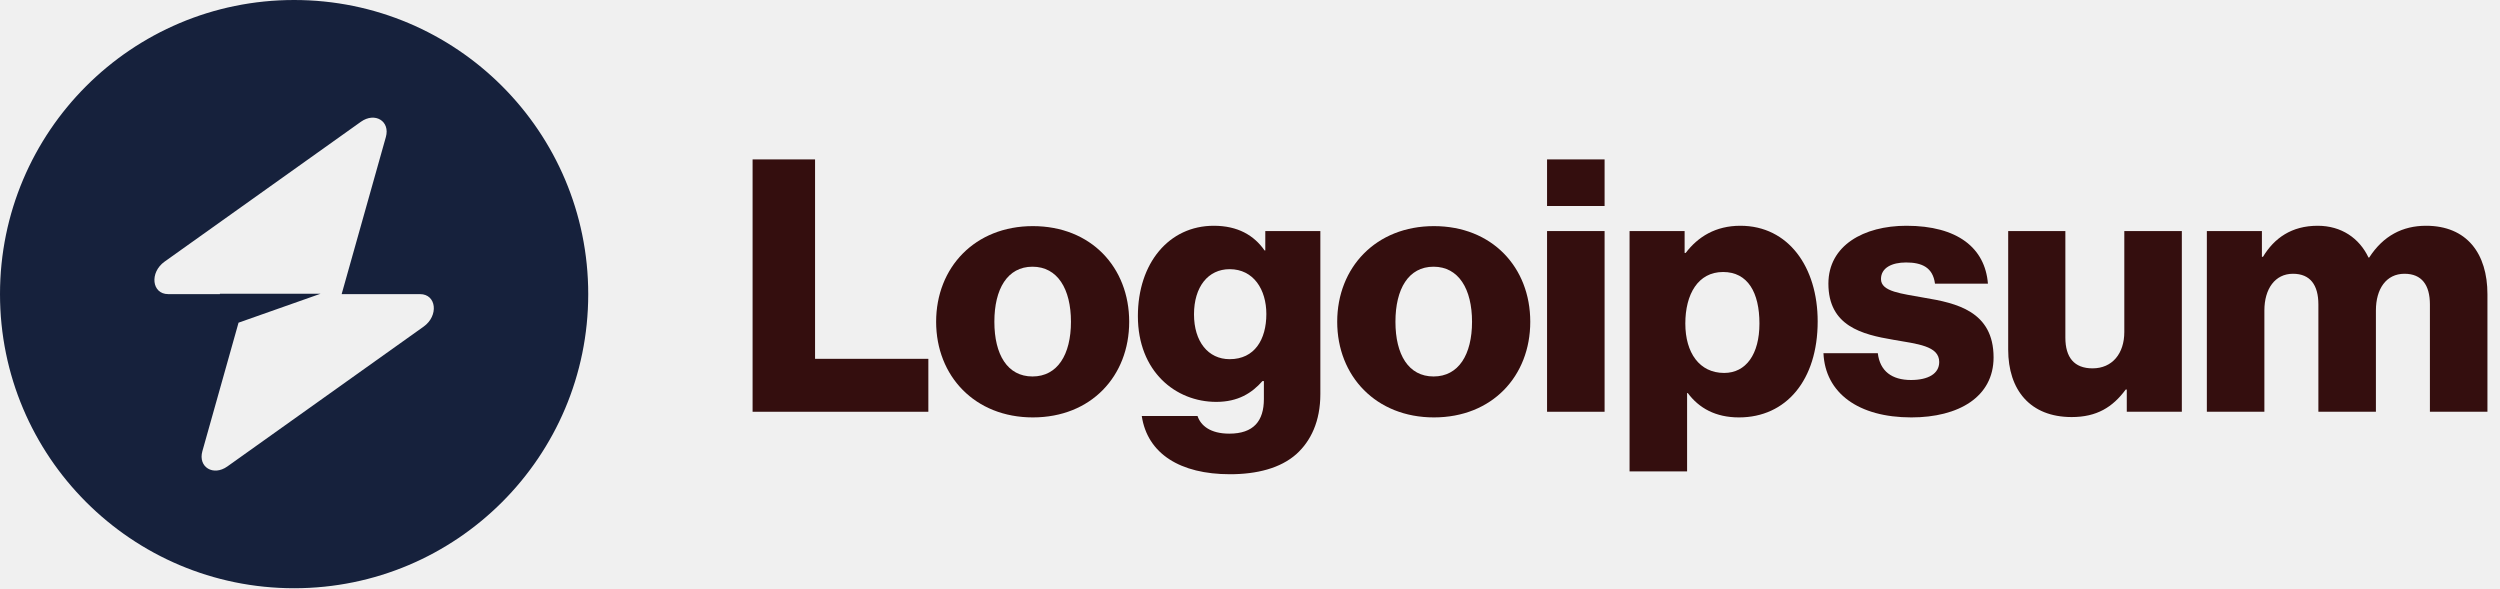
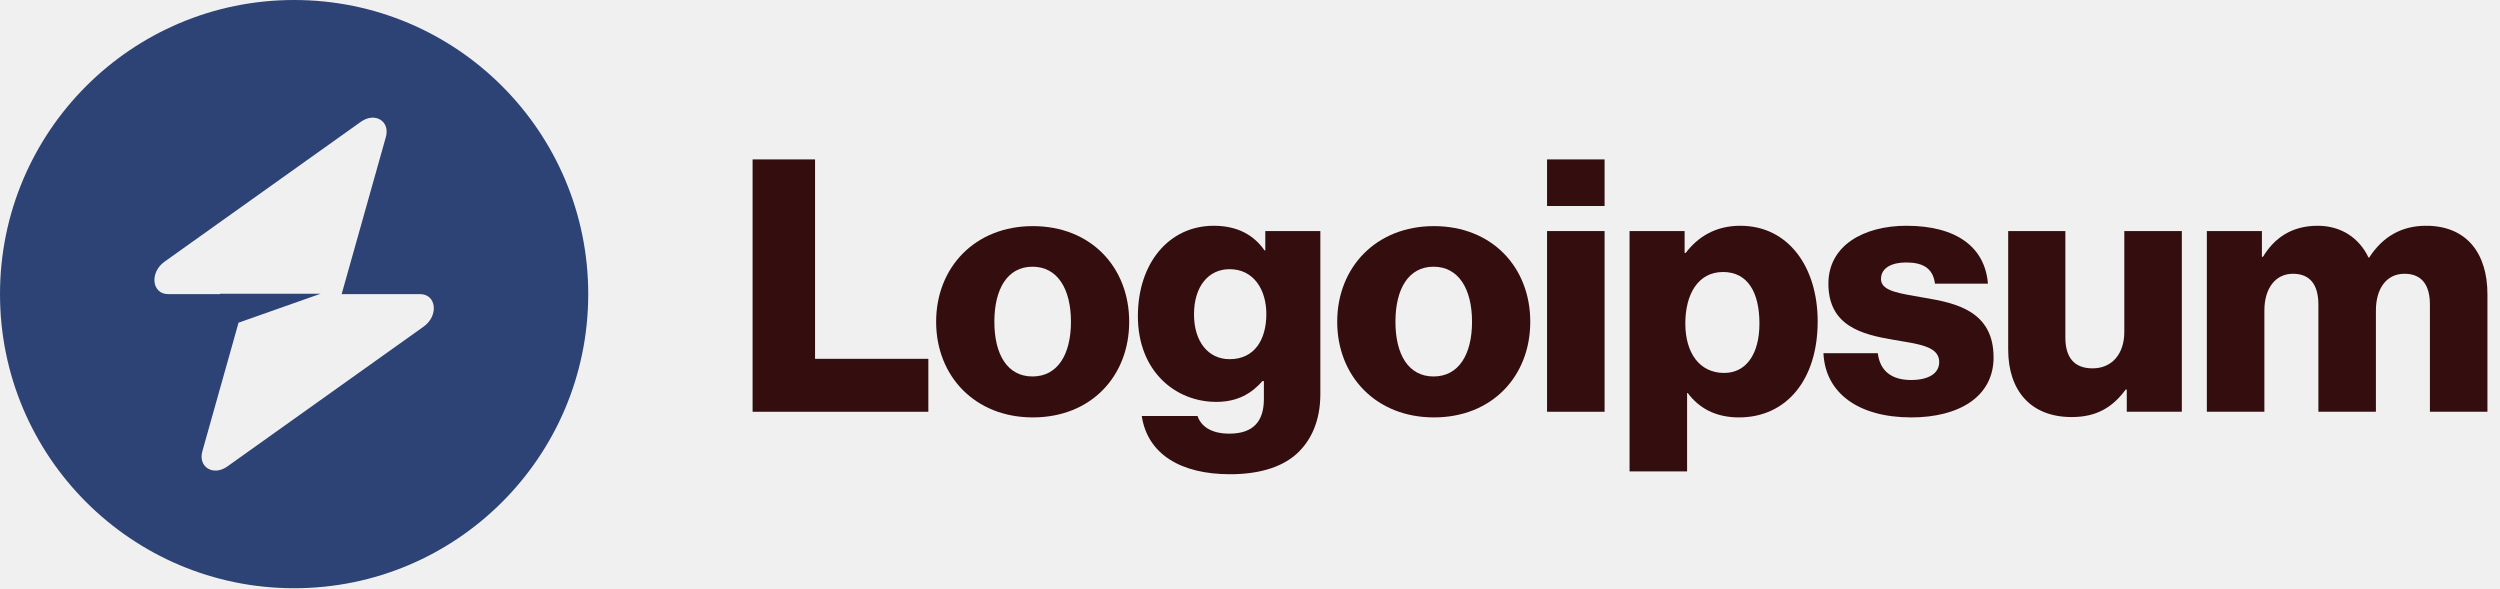
<svg xmlns="http://www.w3.org/2000/svg" width="170" height="40" viewBox="0 0 170 40" fill="none">
  <g clip-path="url(#clip0_375_1171)">
    <path d="M51.176 28H63.128V24.4H55.424V10.84H51.176V28Z" fill="#340E0E" />
    <path d="M70.209 25.6C68.505 25.6 67.617 24.112 67.617 21.88C67.617 19.648 68.505 18.136 70.209 18.136C71.913 18.136 72.825 19.648 72.825 21.88C72.825 24.112 71.913 25.6 70.209 25.6ZM70.233 28.384C74.193 28.384 76.785 25.576 76.785 21.88C76.785 18.184 74.193 15.376 70.233 15.376C66.297 15.376 63.657 18.184 63.657 21.88C63.657 25.576 66.297 28.384 70.233 28.384Z" fill="#340E0E" />
    <path d="M83.64 32.248C85.464 32.248 87.072 31.84 88.152 30.88C89.136 29.992 89.784 28.648 89.784 26.8V15.712H86.04V17.032H85.992C85.272 16 84.168 15.352 82.536 15.352C79.488 15.352 77.376 17.896 77.376 21.496C77.376 25.264 79.944 27.328 82.704 27.328C84.192 27.328 85.128 26.728 85.848 25.912H85.944V27.136C85.944 28.624 85.248 29.488 83.592 29.488C82.296 29.488 81.648 28.936 81.432 28.288H77.64C78.024 30.856 80.256 32.248 83.64 32.248ZM83.616 24.424C82.152 24.424 81.192 23.224 81.192 21.376C81.192 19.504 82.152 18.304 83.616 18.304C85.248 18.304 86.112 19.696 86.112 21.352C86.112 23.08 85.32 24.424 83.616 24.424Z" fill="#340E0E" />
    <path d="M97.482 25.6C95.778 25.6 94.89 24.112 94.89 21.88C94.89 19.648 95.778 18.136 97.482 18.136C99.186 18.136 100.098 19.648 100.098 21.88C100.098 24.112 99.186 25.6 97.482 25.6ZM97.506 28.384C101.466 28.384 104.058 25.576 104.058 21.88C104.058 18.184 101.466 15.376 97.506 15.376C93.57 15.376 90.93 18.184 90.93 21.88C90.93 25.576 93.57 28.384 97.506 28.384Z" fill="#340E0E" />
    <path d="M105.2 28H109.112V15.712H105.2V28ZM105.2 14.008H109.112V10.84H105.2V14.008Z" fill="#340E0E" />
    <path d="M110.81 32.056H114.722V26.728H114.77C115.538 27.76 116.666 28.384 118.25 28.384C121.466 28.384 123.602 25.84 123.602 21.856C123.602 18.16 121.61 15.352 118.346 15.352C116.666 15.352 115.466 16.096 114.626 17.2H114.554V15.712H110.81V32.056ZM117.242 25.36C115.562 25.36 114.602 23.992 114.602 22C114.602 20.008 115.466 18.496 117.17 18.496C118.85 18.496 119.642 19.888 119.642 22C119.642 24.088 118.73 25.36 117.242 25.36Z" fill="#340E0E" />
    <path d="M129.971 28.384C133.187 28.384 135.563 26.992 135.563 24.304C135.563 21.16 133.019 20.608 130.859 20.248C129.299 19.96 127.907 19.84 127.907 18.976C127.907 18.208 128.651 17.848 129.611 17.848C130.691 17.848 131.435 18.184 131.579 19.288H135.179C134.987 16.864 133.115 15.352 129.635 15.352C126.731 15.352 124.331 16.696 124.331 19.288C124.331 22.168 126.611 22.744 128.747 23.104C130.379 23.392 131.867 23.512 131.867 24.616C131.867 25.408 131.123 25.84 129.947 25.84C128.651 25.84 127.835 25.24 127.691 24.016H123.995C124.115 26.728 126.371 28.384 129.971 28.384Z" fill="#340E0E" />
    <path d="M140.877 28.36C142.581 28.36 143.661 27.688 144.549 26.488H144.621V28H148.365V15.712H144.453V22.576C144.453 24.04 143.637 25.048 142.293 25.048C141.045 25.048 140.445 24.304 140.445 22.96V15.712H136.557V23.776C136.557 26.512 138.045 28.36 140.877 28.36Z" fill="#340E0E" />
    <path d="M150.066 28H153.978V21.112C153.978 19.648 154.698 18.616 155.922 18.616C157.098 18.616 157.65 19.384 157.65 20.704V28H161.562V21.112C161.562 19.648 162.258 18.616 163.506 18.616C164.682 18.616 165.234 19.384 165.234 20.704V28H169.146V20.008C169.146 17.248 167.754 15.352 164.97 15.352C163.386 15.352 162.066 16.024 161.106 17.512H161.058C160.434 16.192 159.21 15.352 157.602 15.352C155.826 15.352 154.65 16.192 153.882 17.464H153.81V15.712H150.066V28Z" fill="#340E0E" />
-     <path fill-rule="evenodd" clip-rule="evenodd" d="M20 40C31.046 40 40 31.046 40 20C40 8.954 31.046 0 20 0C8.954 0 0 8.954 0 20C0 31.046 8.954 40 20 40ZM26.239 9.317C26.543 8.238 25.496 7.6 24.54 8.281L11.193 17.79C10.156 18.528 10.319 20 11.438 20H14.953V19.973H21.802L16.221 21.942L13.761 30.683C13.457 31.762 14.504 32.4 15.46 31.719L28.807 22.21C29.844 21.472 29.681 20 28.562 20H23.232L26.239 9.317Z" fill="#16213C" />
+     <path fill-rule="evenodd" clip-rule="evenodd" d="M20 40C31.046 40 40 31.046 40 20C40 8.954 31.046 0 20 0C8.954 0 0 8.954 0 20C0 31.046 8.954 40 20 40ZM26.239 9.317C26.543 8.238 25.496 7.6 24.54 8.281L11.193 17.79C10.156 18.528 10.319 20 11.438 20H14.953V19.973H21.802L16.221 21.942L13.761 30.683C13.457 31.762 14.504 32.4 15.46 31.719L28.807 22.21C29.844 21.472 29.681 20 28.562 20H23.232L26.239 9.317Z" fill="#2D4275" />
  </g>
  <defs>
    <clipPath id="clip0_375_1171">
      <rect width="170" height="40" fill="white" />
    </clipPath>
  </defs>
</svg>
